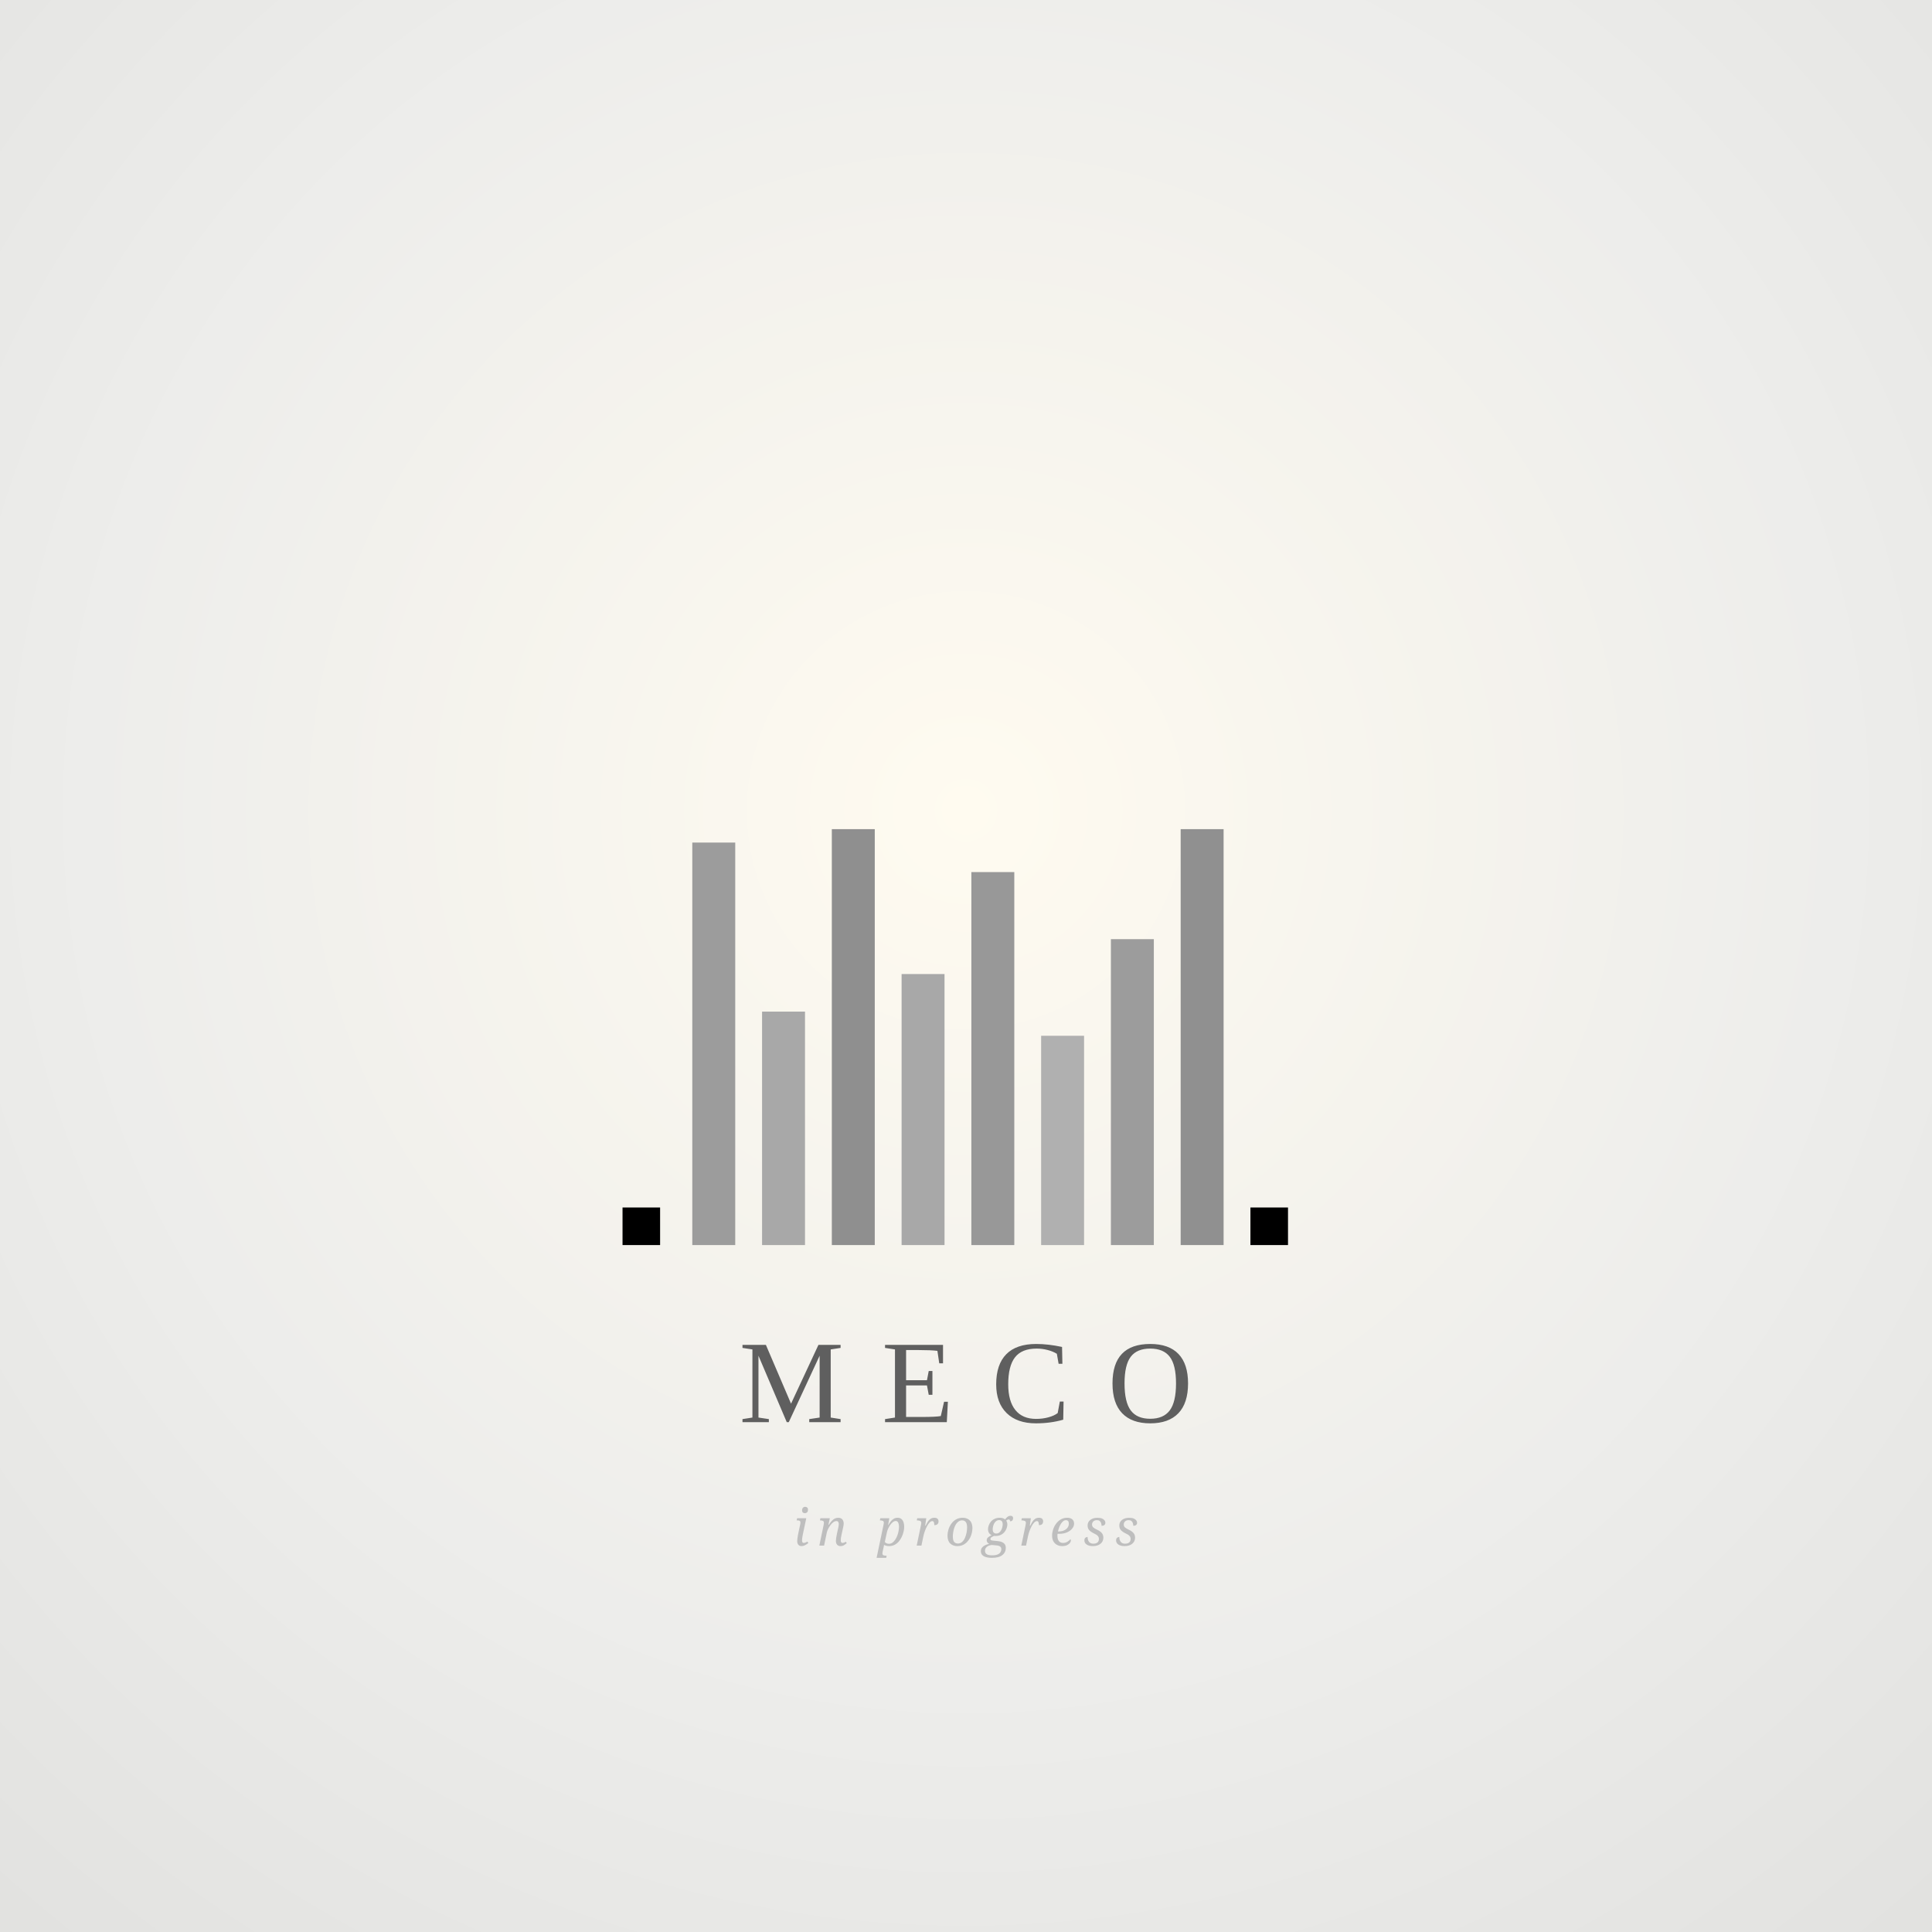
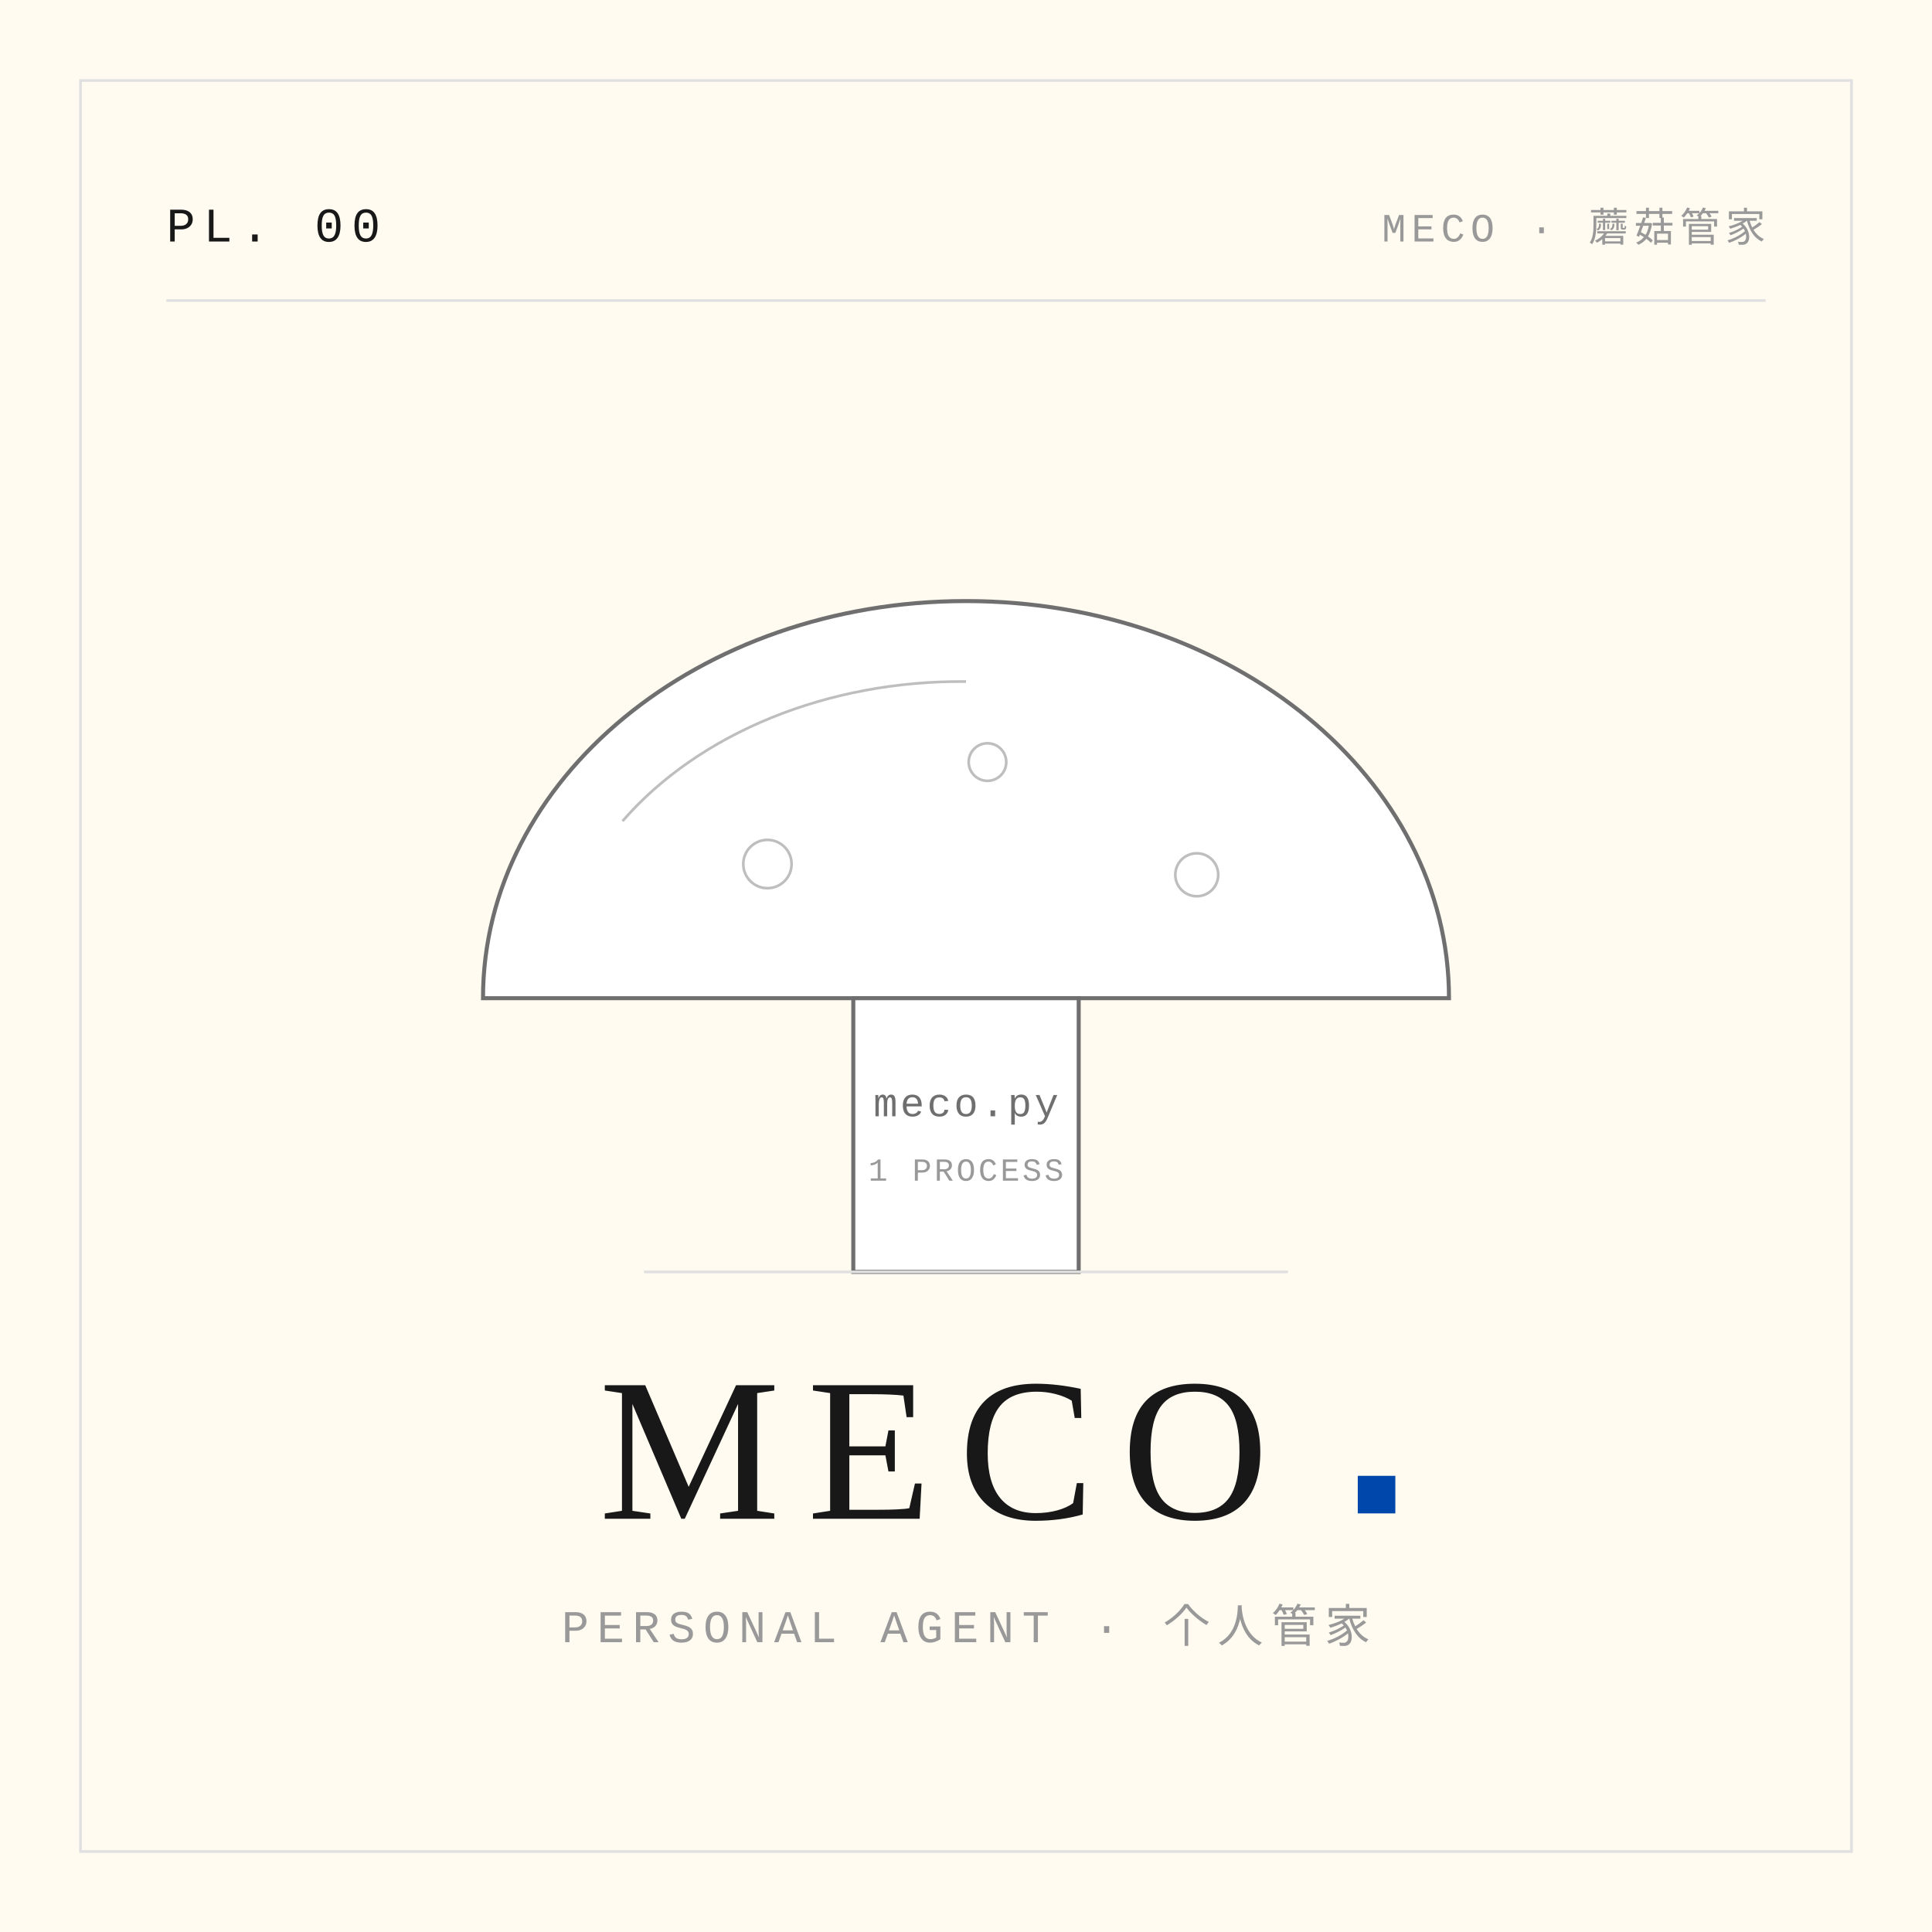
- <svg xmlns="http://www.w3.org/2000/svg" viewBox="0 0 720 720" width="720" height="720" role="img" aria-label="Meco — in progress">
-   <defs>
-     <radialGradient id="bg" cx="50%" cy="42%" r="75%">
-       <stop offset="0%" stop-color="#FFFBF0" />
-       <stop offset="60%" stop-color="#EDEDEB" />
-       <stop offset="100%" stop-color="#E2E2E0" />
-     </radialGradient>
-   </defs>
-   <rect width="720" height="720" fill="url(#bg)" />
-   <g transform="translate(232,300)">
-     <rect x="0" y="150" width="14" height="14" fill="#000000" />
-     <rect x="26" y="14" width="16" height="150" fill="#9c9c9c" />
-     <rect x="52" y="77" width="16" height="87" fill="#a8a8a8" />
-     <rect x="78" y="9" width="16" height="155" fill="#8f8f8f" />
-     <rect x="104" y="63" width="16" height="101" fill="#a8a8a8" />
-     <rect x="130" y="25" width="16" height="139" fill="#989898" />
-     <rect x="156" y="86" width="16" height="78" fill="#b0b0b0" />
-     <rect x="182" y="50" width="16" height="114" fill="#9c9c9c" />
-     <rect x="208" y="9" width="16" height="155" fill="#909090" />
-     <rect x="234" y="150" width="14" height="14" fill="#000000" />
-   </g>
-   <text x="360" y="530" text-anchor="middle" font-family="Georgia, 'Times New Roman', serif" font-size="44" letter-spacing="14" fill="#5F5F5F">MECO</text>
-   <text x="360" y="576" text-anchor="middle" font-family="Georgia, serif" font-style="italic" font-size="19" letter-spacing="3" fill="#BEBEBE">in progress</text>
+ <svg xmlns="http://www.w3.org/2000/svg" viewBox="0 0 720 720" width="720" height="720" role="img" aria-label="Meco — 蘑菇管家 · Personal Agent">
+   <style>
+     line, rect, circle, path, polyline { vector-effect: non-scaling-stroke; }
+     .mono { font-family: 'SF Mono', Menlo, Consolas, 'Courier New', monospace; }
+     .serif { font-family: Georgia, 'Times New Roman', 'Songti SC', 'STSong', 'Noto Serif SC', 'SimSun', serif; }
+   </style>
+   <rect x="0" y="0" width="720" height="720" fill="#FFFBF0" />
+   <rect x="30" y="30" width="660" height="660" fill="none" stroke="#E0E0E0" stroke-width="1" />
+   <text class="mono" x="62" y="90" font-size="18" letter-spacing="3" fill="#181818">PL. 00</text>
+   <text class="mono" x="658" y="90" font-size="15" letter-spacing="2" fill="#999999" text-anchor="end">MECO · 蘑菇管家</text>
+   <line x1="62" y1="112" x2="658" y2="112" stroke="#E0E0E0" stroke-width="1" />
+   <path d="M 180 372 A 180 148 0 0 1 540 372 Z" fill="#FFFFFF" stroke="#6F6F6F" stroke-width="1.5" />
+   <path d="M 232 306 A 152 118 0 0 1 360 254" fill="none" stroke="#BEBEBE" stroke-width="1" />
+   <circle cx="286" cy="322" r="9" fill="none" stroke="#BEBEBE" stroke-width="1" />
+   <circle cx="368" cy="284" r="7" fill="none" stroke="#BEBEBE" stroke-width="1" />
+   <circle cx="446" cy="326" r="8" fill="none" stroke="#BEBEBE" stroke-width="1" />
+   <rect x="318" y="372" width="84" height="102" fill="#FFFFFF" stroke="#6F6F6F" stroke-width="1.5" />
+   <text class="mono" x="360" y="416" font-size="15" letter-spacing="1" fill="#6F6F6F" text-anchor="middle">meco.py</text>
+   <text class="mono" x="360" y="440" font-size="12" letter-spacing="1" fill="#999999" text-anchor="middle">1 PROCESS</text>
+   <line x1="240" y1="474" x2="480" y2="474" stroke="#E0E0E0" stroke-width="1" />
+   <text class="serif" x="348" y="566" font-size="76" letter-spacing="10" fill="#181818" text-anchor="middle">MECO</text>
+   <rect x="506" y="550" width="14" height="14" fill="#0047AB" />
+   <text class="mono" x="360" y="612" font-size="17" letter-spacing="3" fill="#999999" text-anchor="middle">PERSONAL AGENT · 个人管家</text>
</svg>
